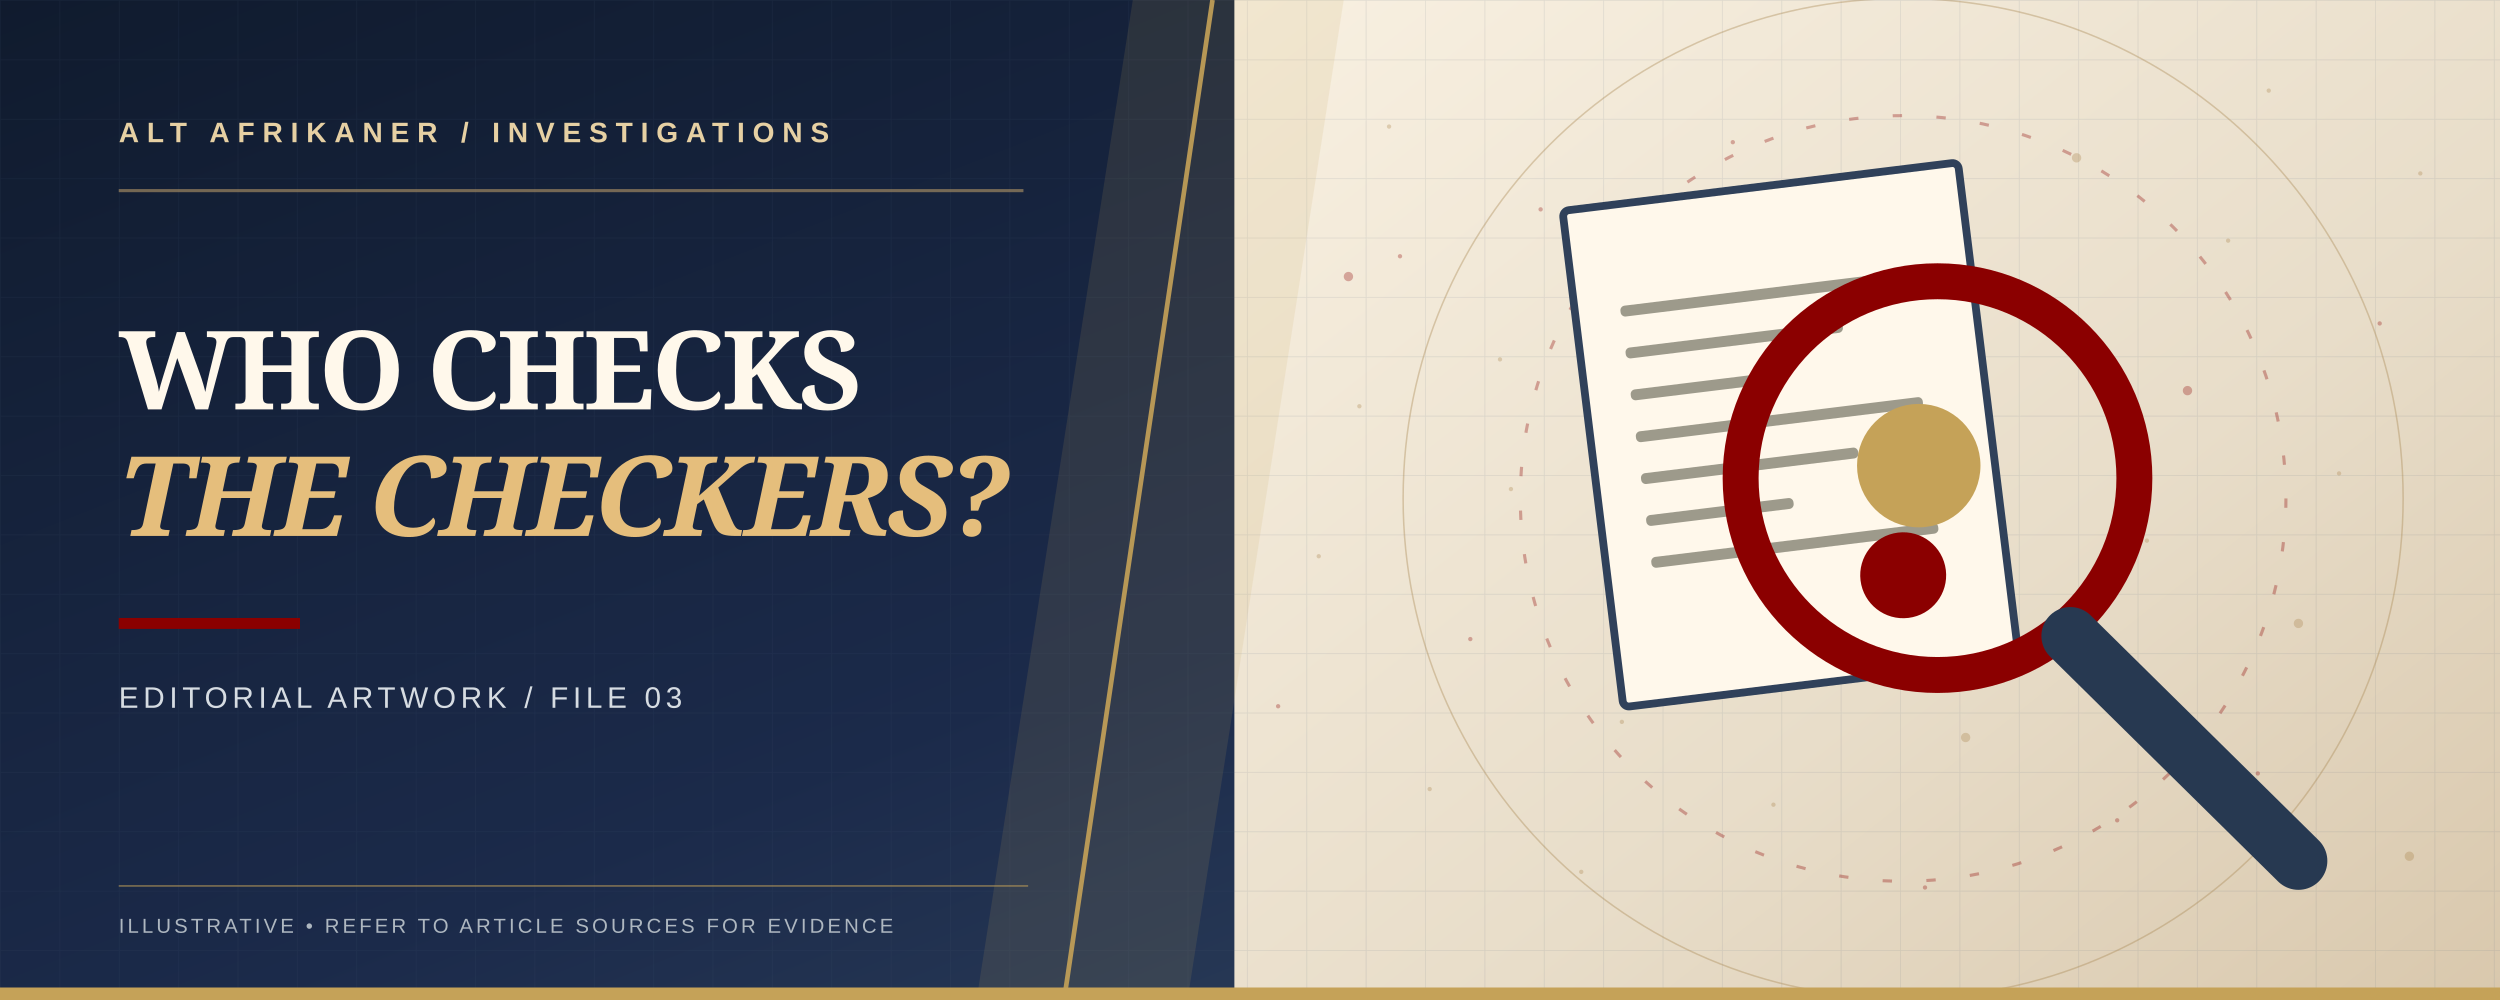
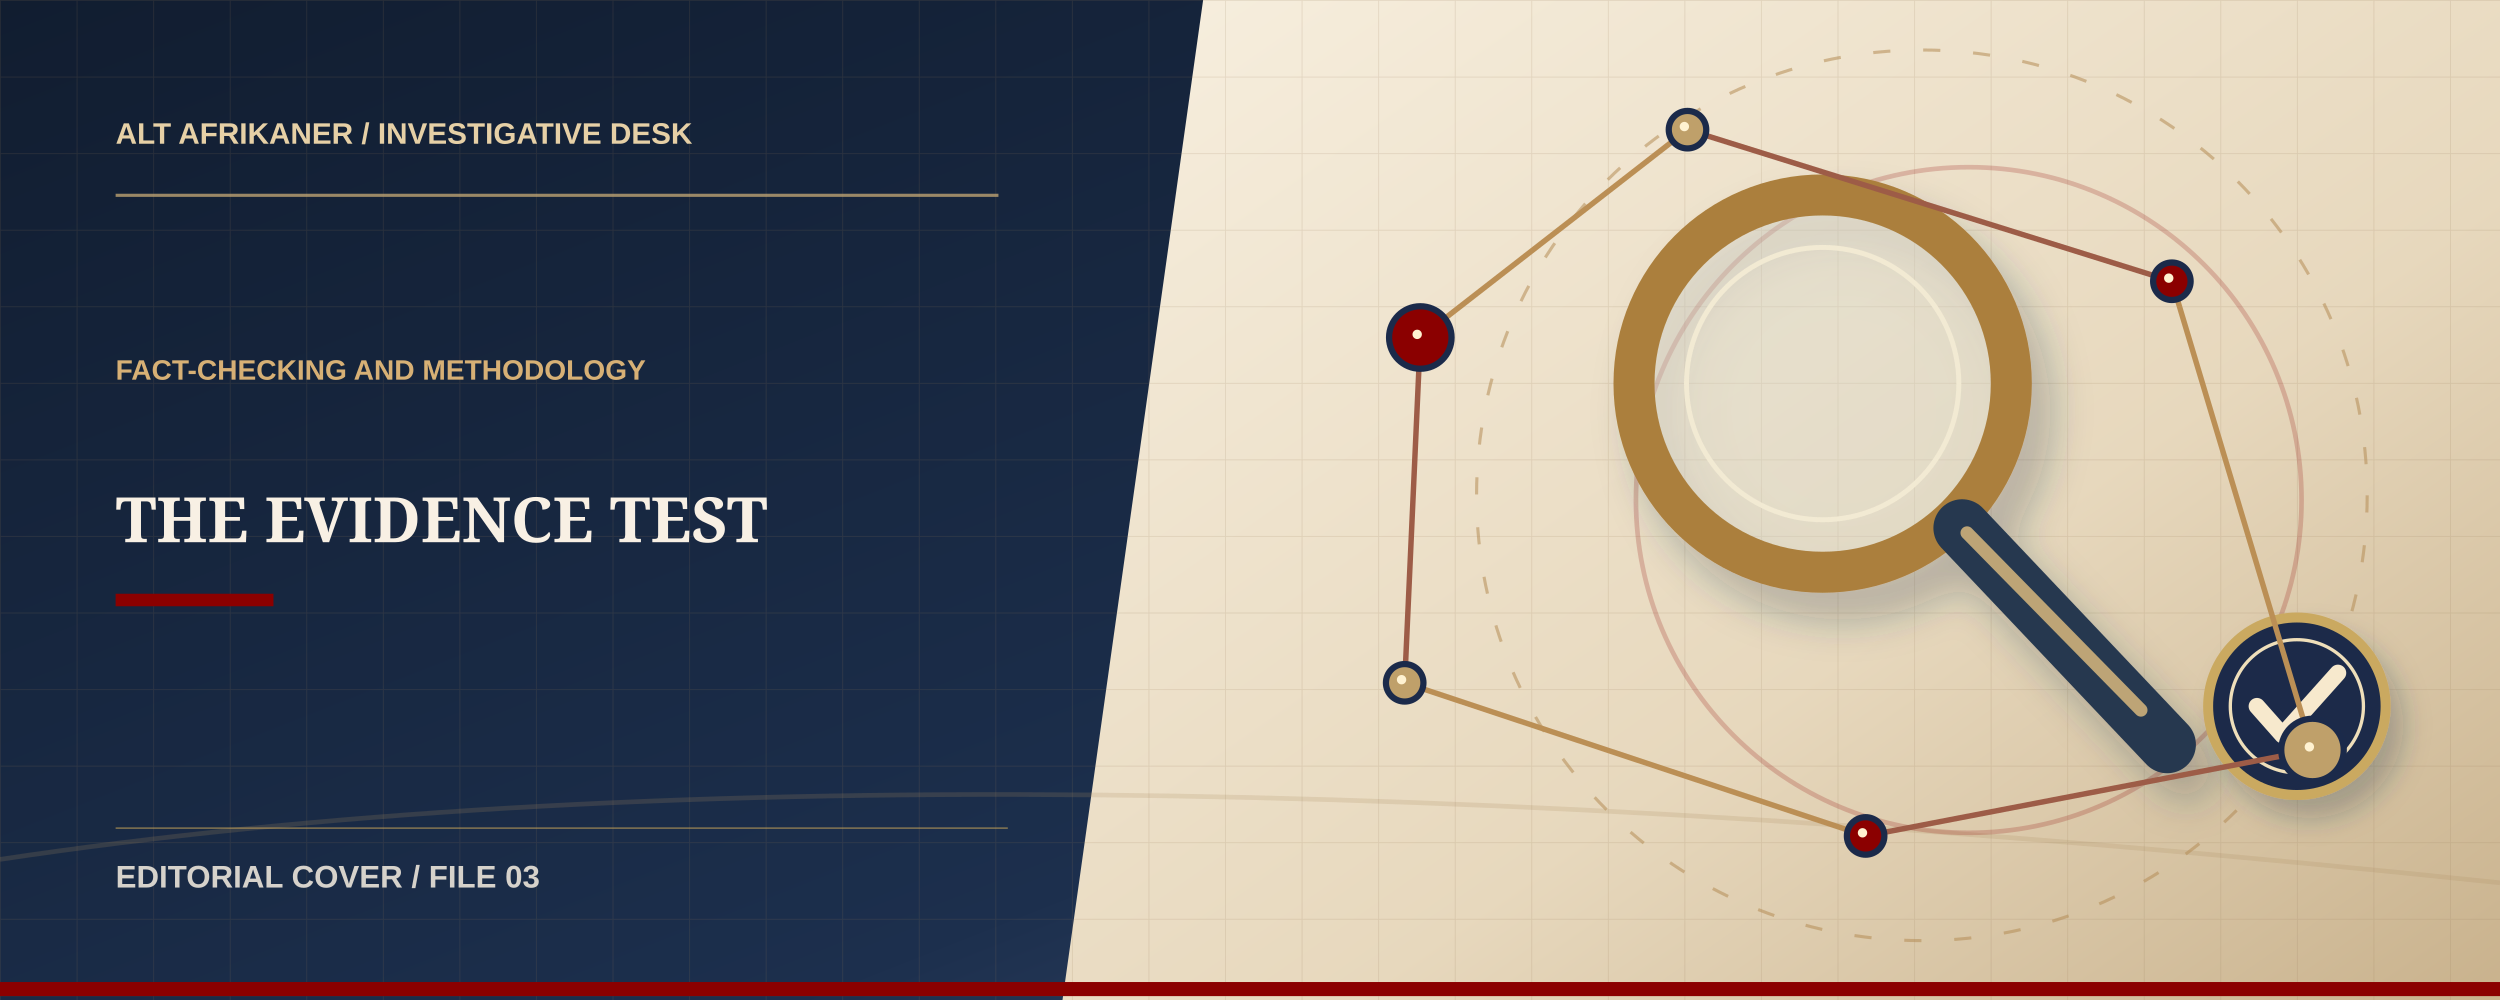
- <svg xmlns="http://www.w3.org/2000/svg" viewBox="0 0 1600 640" width="1600" height="640" role="img" aria-label="Fact-checking and the verification process">
+ <svg xmlns="http://www.w3.org/2000/svg" viewBox="0 0 1600 640" width="1600" height="640" role="img" aria-label="THE EVIDENCE TEST - conceptual cover illustration">
  <defs>
-     <linearGradient id="d" x1="0" y1="0" x2="1" y2="1">
-       <stop stop-color="#101b2e" />
-       <stop offset=".55" stop-color="#1b2a4a" />
-       <stop offset="1" stop-color="#354962" />
+     <linearGradient id="dark" x1="0" y1="0" x2="1" y2="1">
+       <stop stop-color="#111d30" />
+       <stop offset=".66" stop-color="#1c2f4d" />
+       <stop offset="1" stop-color="#425372" />
    </linearGradient>
-     <linearGradient id="p" x1="0" y1="0" x2="1" y2="1">
-       <stop stop-color="#f8f0e1" />
-       <stop offset=".6" stop-color="#e8ddc9" />
-       <stop offset="1" stop-color="#d9c8ad" />
+     <linearGradient id="parchment" x1="0" y1="0" x2="1" y2="1">
+       <stop stop-color="#f7efdf" />
+       <stop offset=".6" stop-color="#e7d8bd" />
+       <stop offset="1" stop-color="#c9b28d" />
    </linearGradient>
-     <pattern id="g" width="38" height="38" patternUnits="userSpaceOnUse">
-       <path d="M38 0H0V38" fill="none" stroke="#455d73" stroke-width="1" opacity=".25" />
+     <pattern id="grid" width="49" height="49" patternUnits="userSpaceOnUse">
+       <path d="M49 0H0V49" stroke="#937655" stroke-width="1.1" fill="none" />
    </pattern>
-     <clipPath id="right">
-       <rect x="790" y="0" width="810" height="640" />
+     <filter id="shadow" x="-40%" y="-40%" width="180%" height="180%">
+       <feDropShadow dx="12" dy="17" stdDeviation="12" flood-color="#25384b" flood-opacity=".28" />
+     </filter>
+     <clipPath id="region">
+       <rect x="753" width="847" height="640" />
    </clipPath>
  </defs>
-   <rect width="1600" height="640" fill="url(#d)" />
-   <rect x="790" width="810" height="640" fill="url(#p)" />
-   <rect width="1600" height="640" fill="url(#g)" opacity=".48" />
-   <path d="M725 0L860 0L760 640L625 640Z" fill="#c5a258" opacity=".13" />
-   <path d="M776 0L681 640" fill="none" stroke="#c5a258" stroke-width="3" opacity=".9" />
-   <g clip-path="url(#right)">
-     <circle cx="863" cy="177" r="3" fill="#8b0000" opacity=".3" />
-     <circle cx="960" cy="230" r="1.4" fill="#a47c42" opacity=".3" />
-     <circle cx="1057" cy="283" r="1.4" fill="#a47c42" opacity=".3" />
-     <circle cx="1154" cy="336" r="1.4" fill="#8b0000" opacity=".3" />
-     <circle cx="1251" cy="389" r="1.4" fill="#a47c42" opacity=".3" />
-     <circle cx="1348" cy="442" r="1.4" fill="#a47c42" opacity=".3" />
-     <circle cx="1445" cy="495" r="1.4" fill="#8b0000" opacity=".3" />
-     <circle cx="1542" cy="548" r="3" fill="#a47c42" opacity=".3" />
-     <circle cx="889" cy="81" r="1.4" fill="#a47c42" opacity=".3" />
-     <circle cx="986" cy="134" r="1.4" fill="#8b0000" opacity=".3" />
-     <circle cx="1083" cy="187" r="1.4" fill="#a47c42" opacity=".3" />
-     <circle cx="1180" cy="240" r="1.4" fill="#a47c42" opacity=".3" />
-     <circle cx="1277" cy="293" r="1.4" fill="#8b0000" opacity=".3" />
-     <circle cx="1374" cy="346" r="1.4" fill="#a47c42" opacity=".3" />
-     <circle cx="1471" cy="399" r="3" fill="#a47c42" opacity=".3" />
-     <circle cx="818" cy="452" r="1.4" fill="#8b0000" opacity=".3" />
-     <circle cx="915" cy="505" r="1.4" fill="#a47c42" opacity=".3" />
-     <circle cx="1012" cy="558" r="1.4" fill="#a47c42" opacity=".3" />
-     <circle cx="1109" cy="91" r="1.4" fill="#8b0000" opacity=".3" />
-     <circle cx="1206" cy="144" r="1.4" fill="#a47c42" opacity=".3" />
-     <circle cx="1303" cy="197" r="1.4" fill="#a47c42" opacity=".3" />
-     <circle cx="1400" cy="250" r="3" fill="#8b0000" opacity=".3" />
-     <circle cx="1497" cy="303" r="1.4" fill="#a47c42" opacity=".3" />
-     <circle cx="844" cy="356" r="1.4" fill="#a47c42" opacity=".3" />
-     <circle cx="941" cy="409" r="1.4" fill="#8b0000" opacity=".3" />
-     <circle cx="1038" cy="462" r="1.4" fill="#a47c42" opacity=".3" />
-     <circle cx="1135" cy="515" r="1.4" fill="#a47c42" opacity=".3" />
-     <circle cx="1232" cy="568" r="1.4" fill="#8b0000" opacity=".3" />
-     <circle cx="1329" cy="101" r="3" fill="#a47c42" opacity=".3" />
-     <circle cx="1426" cy="154" r="1.4" fill="#a47c42" opacity=".3" />
-     <circle cx="1523" cy="207" r="1.4" fill="#8b0000" opacity=".3" />
-     <circle cx="870" cy="260" r="1.4" fill="#a47c42" opacity=".3" />
-     <circle cx="967" cy="313" r="1.4" fill="#a47c42" opacity=".3" />
-     <circle cx="1064" cy="366" r="1.4" fill="#8b0000" opacity=".3" />
-     <circle cx="1161" cy="419" r="1.4" fill="#a47c42" opacity=".3" />
-     <circle cx="1258" cy="472" r="3" fill="#a47c42" opacity=".3" />
-     <circle cx="1355" cy="525" r="1.4" fill="#8b0000" opacity=".3" />
-     <circle cx="1452" cy="58" r="1.4" fill="#a47c42" opacity=".3" />
-     <circle cx="1549" cy="111" r="1.4" fill="#a47c42" opacity=".3" />
-     <circle cx="896" cy="164" r="1.4" fill="#8b0000" opacity=".3" />
-     <circle cx="1218" cy="319" r="245" fill="none" stroke="#8b0000" stroke-width="2" stroke-dasharray="6 22" opacity=".32" />
-     <circle cx="1218" cy="319" r="320" fill="none" stroke="#aa8a56" stroke-width="1" opacity=".4" />
-     <g transform="translate(1000,135) rotate(-7)">
-       <rect x="0" y="0" width="255" height="320" rx="4" fill="#fff8eb" stroke="#30415a" stroke-width="5" />
-       <rect x="29" y="65" width="185" height="7" rx="3" fill="#9d9a8b" stroke="none" stroke-width="5" />
-       <rect x="29" y="92" width="140" height="7" rx="3" fill="#9d9a8b" stroke="none" stroke-width="5" />
-       <rect x="29" y="119" width="95" height="7" rx="3" fill="#9d9a8b" stroke="none" stroke-width="5" />
-       <rect x="29" y="146" width="185" height="7" rx="3" fill="#9d9a8b" stroke="none" stroke-width="5" />
-       <rect x="29" y="173" width="140" height="7" rx="3" fill="#9d9a8b" stroke="none" stroke-width="5" />
-       <rect x="29" y="200" width="95" height="7" rx="3" fill="#9d9a8b" stroke="none" stroke-width="5" />
-       <rect x="29" y="227" width="185" height="7" rx="3" fill="#9d9a8b" stroke="none" stroke-width="5" />
-       <circle cx="188" cy="258" r="25" fill="#8b0000" stroke="#8b0000" stroke-width="5" />
+   <rect width="1600" height="640" fill="url(#dark)" />
+   <path d="M770 0H1600V640H680Z" fill="url(#parchment)" />
+   <path d="M0 550Q600 460 1600 565" fill="none" stroke="#a98a5e" stroke-width="3" opacity=".2" />
+   <rect width="1600" height="640" fill="url(#grid)" opacity=".17" />
+   <g clip-path="url(#region)">
+     <circle cx="1230" cy="317" r="285" stroke="#b48d56" stroke-width="2" stroke-dasharray="11 21" fill="none" opacity=".55" />
+     <circle cx="1260" cy="320" r="213" stroke="#8b0000" stroke-width="3" fill="none" opacity=".20" />
+     <g transform="translate(175 152) rotate(-8) scale(1.13)" filter="url(#shadow)">
+       <rect x="0" y="0" width="265" height="320" rx="8" fill="#fcf6e9" stroke="#ad9b84" stroke-width="5" />
+       <rect x="22" y="27" width="218" height="17" rx="1" fill="#30445d" stroke="#30445d" stroke-width="0" />
+       <rect x="24" y="75" width="195" height="7" rx="2" fill="#bfb09b" stroke="#bfb09b" stroke-width="0" />
+       <rect x="24" y="103" width="158" height="7" rx="2" fill="#bfb09b" stroke="#bfb09b" stroke-width="0" />
+       <rect x="24" y="131" width="121" height="7" rx="2" fill="#bfb09b" stroke="#bfb09b" stroke-width="0" />
+       <rect x="24" y="159" width="195" height="7" rx="2" fill="#bfb09b" stroke="#bfb09b" stroke-width="0" />
+       <rect x="24" y="187" width="158" height="7" rx="2" fill="#bfb09b" stroke="#bfb09b" stroke-width="0" />
+       <rect x="24" y="215" width="121" height="7" rx="2" fill="#bfb09b" stroke="#bfb09b" stroke-width="0" />
+       <rect x="24" y="243" width="195" height="7" rx="2" fill="#bfb09b" stroke="#bfb09b" stroke-width="0" />
+       <circle cx="207" cy="258" r="29" fill="#8b0000" stroke="#d5ae6d" stroke-width="5" />
    </g>
-     <circle cx="1240" cy="306" r="126" fill="none" stroke="#8b0000" stroke-width="23" />
-     <path d="M1325 407l146 144" stroke="#273951" stroke-width="37" stroke-linecap="round" />
-     <circle cx="1228" cy="298" r="37" fill="#c5a258" stroke="#c5a258" stroke-width="5" />
+     <g transform="translate(1030 109) scale(1.05)" filter="url(#shadow)">
+       <circle cx="130" cy="130" r="115" fill="#edf2e8" fill-opacity=".27" stroke="#ab7f3c" stroke-width="25" />
+       <circle cx="130" cy="130" r="83" fill="none" stroke="#f2ead3" stroke-width="3" />
+       <path d="M215 218L340 350" stroke="#25394f" stroke-width="35" stroke-linecap="round" fill="none" />
+       <path d="M218 221L324 329" stroke="#bda476" stroke-width="8" stroke-linecap="round" fill="none" />
+     </g>
+     <g transform="translate(1470 452) scale(0.71)" filter="url(#shadow)">
+       <circle cx="0" cy="0" r="80" fill="#1b2a4a" stroke="#caa960" stroke-width="9" />
+       <circle cx="0" cy="0" r="60" fill="none" stroke="#efdfba" stroke-width="3" />
+       <path d="M-36 0l23 26 50-56" fill="none" stroke="#f7e9cd" stroke-width="15" stroke-linejoin="round" stroke-linecap="round" />
+     </g>
+     <g>
+       <path d="M909 216L1080 83" stroke="#bb8f55" stroke-width="3.5" stroke-linecap="round" fill="none" />
+       <path d="M1080 83L1390 180" stroke="#9d5c47" stroke-width="3.5" stroke-linecap="round" fill="none" />
+       <path d="M1390 180L1480 480" stroke="#bb8f55" stroke-width="3.5" stroke-linecap="round" fill="none" />
+       <path d="M1480 480L1194 535" stroke="#9d5c47" stroke-width="3.5" stroke-linecap="round" fill="none" />
+       <path d="M1194 535L899 437" stroke="#bb8f55" stroke-width="3.5" stroke-linecap="round" fill="none" />
+       <path d="M899 437L909 216" stroke="#9d5c47" stroke-width="3.5" stroke-linecap="round" fill="none" />
+       <circle cx="909" cy="216" r="20" fill="#8b0000" stroke="#1b2a4a" stroke-width="4" />
+       <circle cx="907" cy="214" r="3" fill="#fff2d1" stroke="none" stroke-width="0" />
+       <circle cx="1080" cy="83" r="12" fill="#bfa06a" stroke="#1b2a4a" stroke-width="4" />
+       <circle cx="1078" cy="81" r="3" fill="#fff2d1" stroke="none" stroke-width="0" />
+       <circle cx="1390" cy="180" r="12" fill="#8b0000" stroke="#1b2a4a" stroke-width="4" />
+       <circle cx="1388" cy="178" r="3" fill="#fff2d1" stroke="none" stroke-width="0" />
+       <circle cx="1480" cy="480" r="20" fill="#bfa06a" stroke="#1b2a4a" stroke-width="4" />
+       <circle cx="1478" cy="478" r="3" fill="#fff2d1" stroke="none" stroke-width="0" />
+       <circle cx="1194" cy="535" r="12" fill="#8b0000" stroke="#1b2a4a" stroke-width="4" />
+       <circle cx="1192" cy="533" r="3" fill="#fff2d1" stroke="none" stroke-width="0" />
+       <circle cx="899" cy="437" r="12" fill="#bfa06a" stroke="#1b2a4a" stroke-width="4" />
+       <circle cx="897" cy="435" r="3" fill="#fff2d1" stroke="none" stroke-width="0" />
+     </g>
  </g>
-   <g fill="#e6d0a3">
-     <text x="76" y="91" font-family="Arial,sans-serif" font-size="18" font-weight="700" letter-spacing="5">ALT AFRIKANER / INVESTIGATIONS</text>
-   </g>
-   <path d="M76 122H655" stroke="#a48a62" stroke-width="2" opacity=".67" />
-   <text x="76" y="262" fill="#fff8eb" font-family="Georgia,serif" font-size="70" font-weight="700" letter-spacing="-2">WHO CHECKS</text>
-   <text x="76" y="343" fill="#e5be7c" font-family="Georgia,serif" font-size="71" font-weight="700" font-style="italic" letter-spacing="-2">THE CHECKERS?</text>
-   <path d="M76 399H192" stroke="#8b0000" stroke-width="7" />
-   <text x="76" y="453" fill="#d6dce2" font-family="Arial,sans-serif" font-size="19" letter-spacing="3">EDITORIAL ARTWORK  /  FILE 03</text>
-   <path d="M76 567H658" stroke="#c5a258" stroke-width="1" opacity=".6" />
-   <text x="76" y="597" fill="#aeb7c0" font-family="Arial,sans-serif" font-size="13" letter-spacing="2">ILLUSTRATIVE  •  REFER TO ARTICLE SOURCES FOR EVIDENCE</text>
-   <path d="M0 636H1600" stroke="#c5a258" stroke-width="8" />
+   <path d="M74 125H639" stroke="#c7aa75" stroke-width="2" opacity=".75" />
+   <text x="74" y="92" font-family="Arial,sans-serif" font-size="19" fill="#e6d0a6" font-weight="700">ALT AFRIKANER    /    INVESTIGATIVE DESK</text>
+   <text x="74" y="243" font-family="Arial,sans-serif" font-size="18" fill="#d7b075" font-weight="700">FACT-CHECKING AND METHODOLOGY</text>
+   <text x="74" y="347" font-family="Georgia,serif" font-size="40" fill="#f8f0e4" font-weight="700">THE EVIDENCE TEST</text>
+   <path d="M74 384H175" stroke="#8b0000" stroke-width="8" />
+   <path d="M74 530H645" stroke="#c5a258" stroke-width="1" opacity=".6" />
+   <text x="74" y="568" font-family="Arial,sans-serif" font-size="20" fill="#d6d2cb" font-weight="700">EDITORIAL COVER / FILE 03</text>
+   <path d="M0 633H1600" stroke="#8b0000" stroke-width="9" />
</svg>
